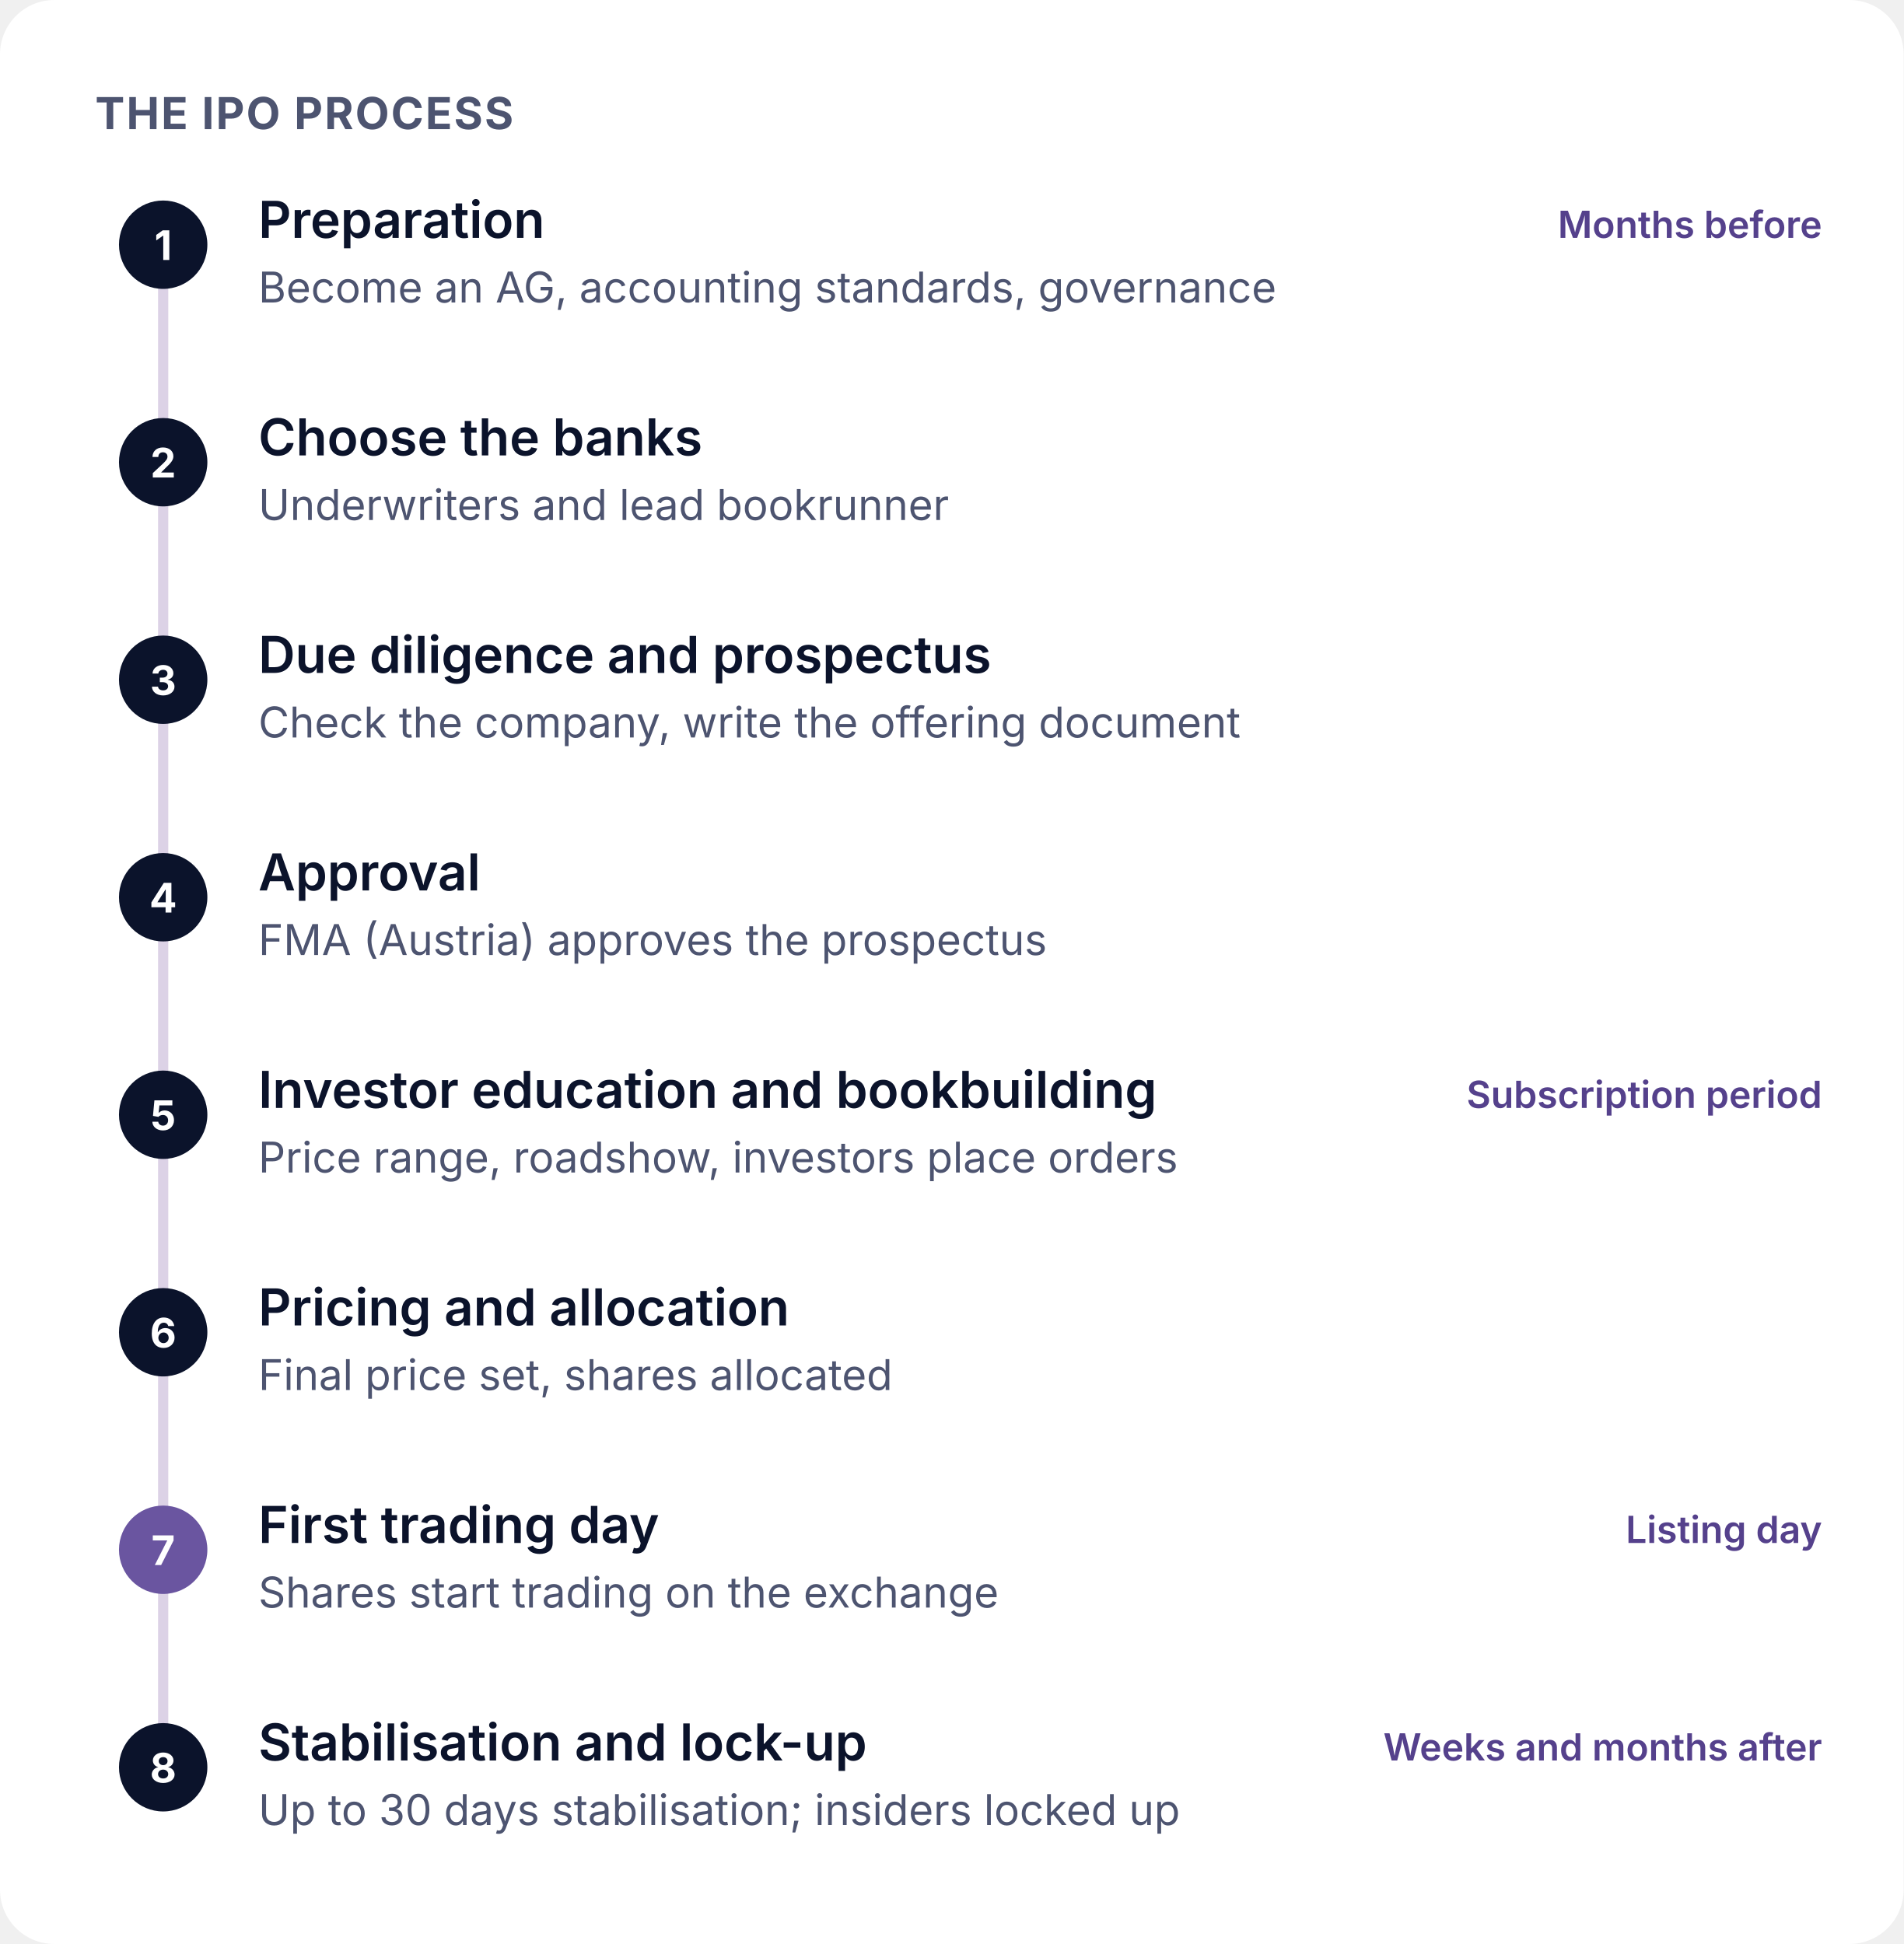
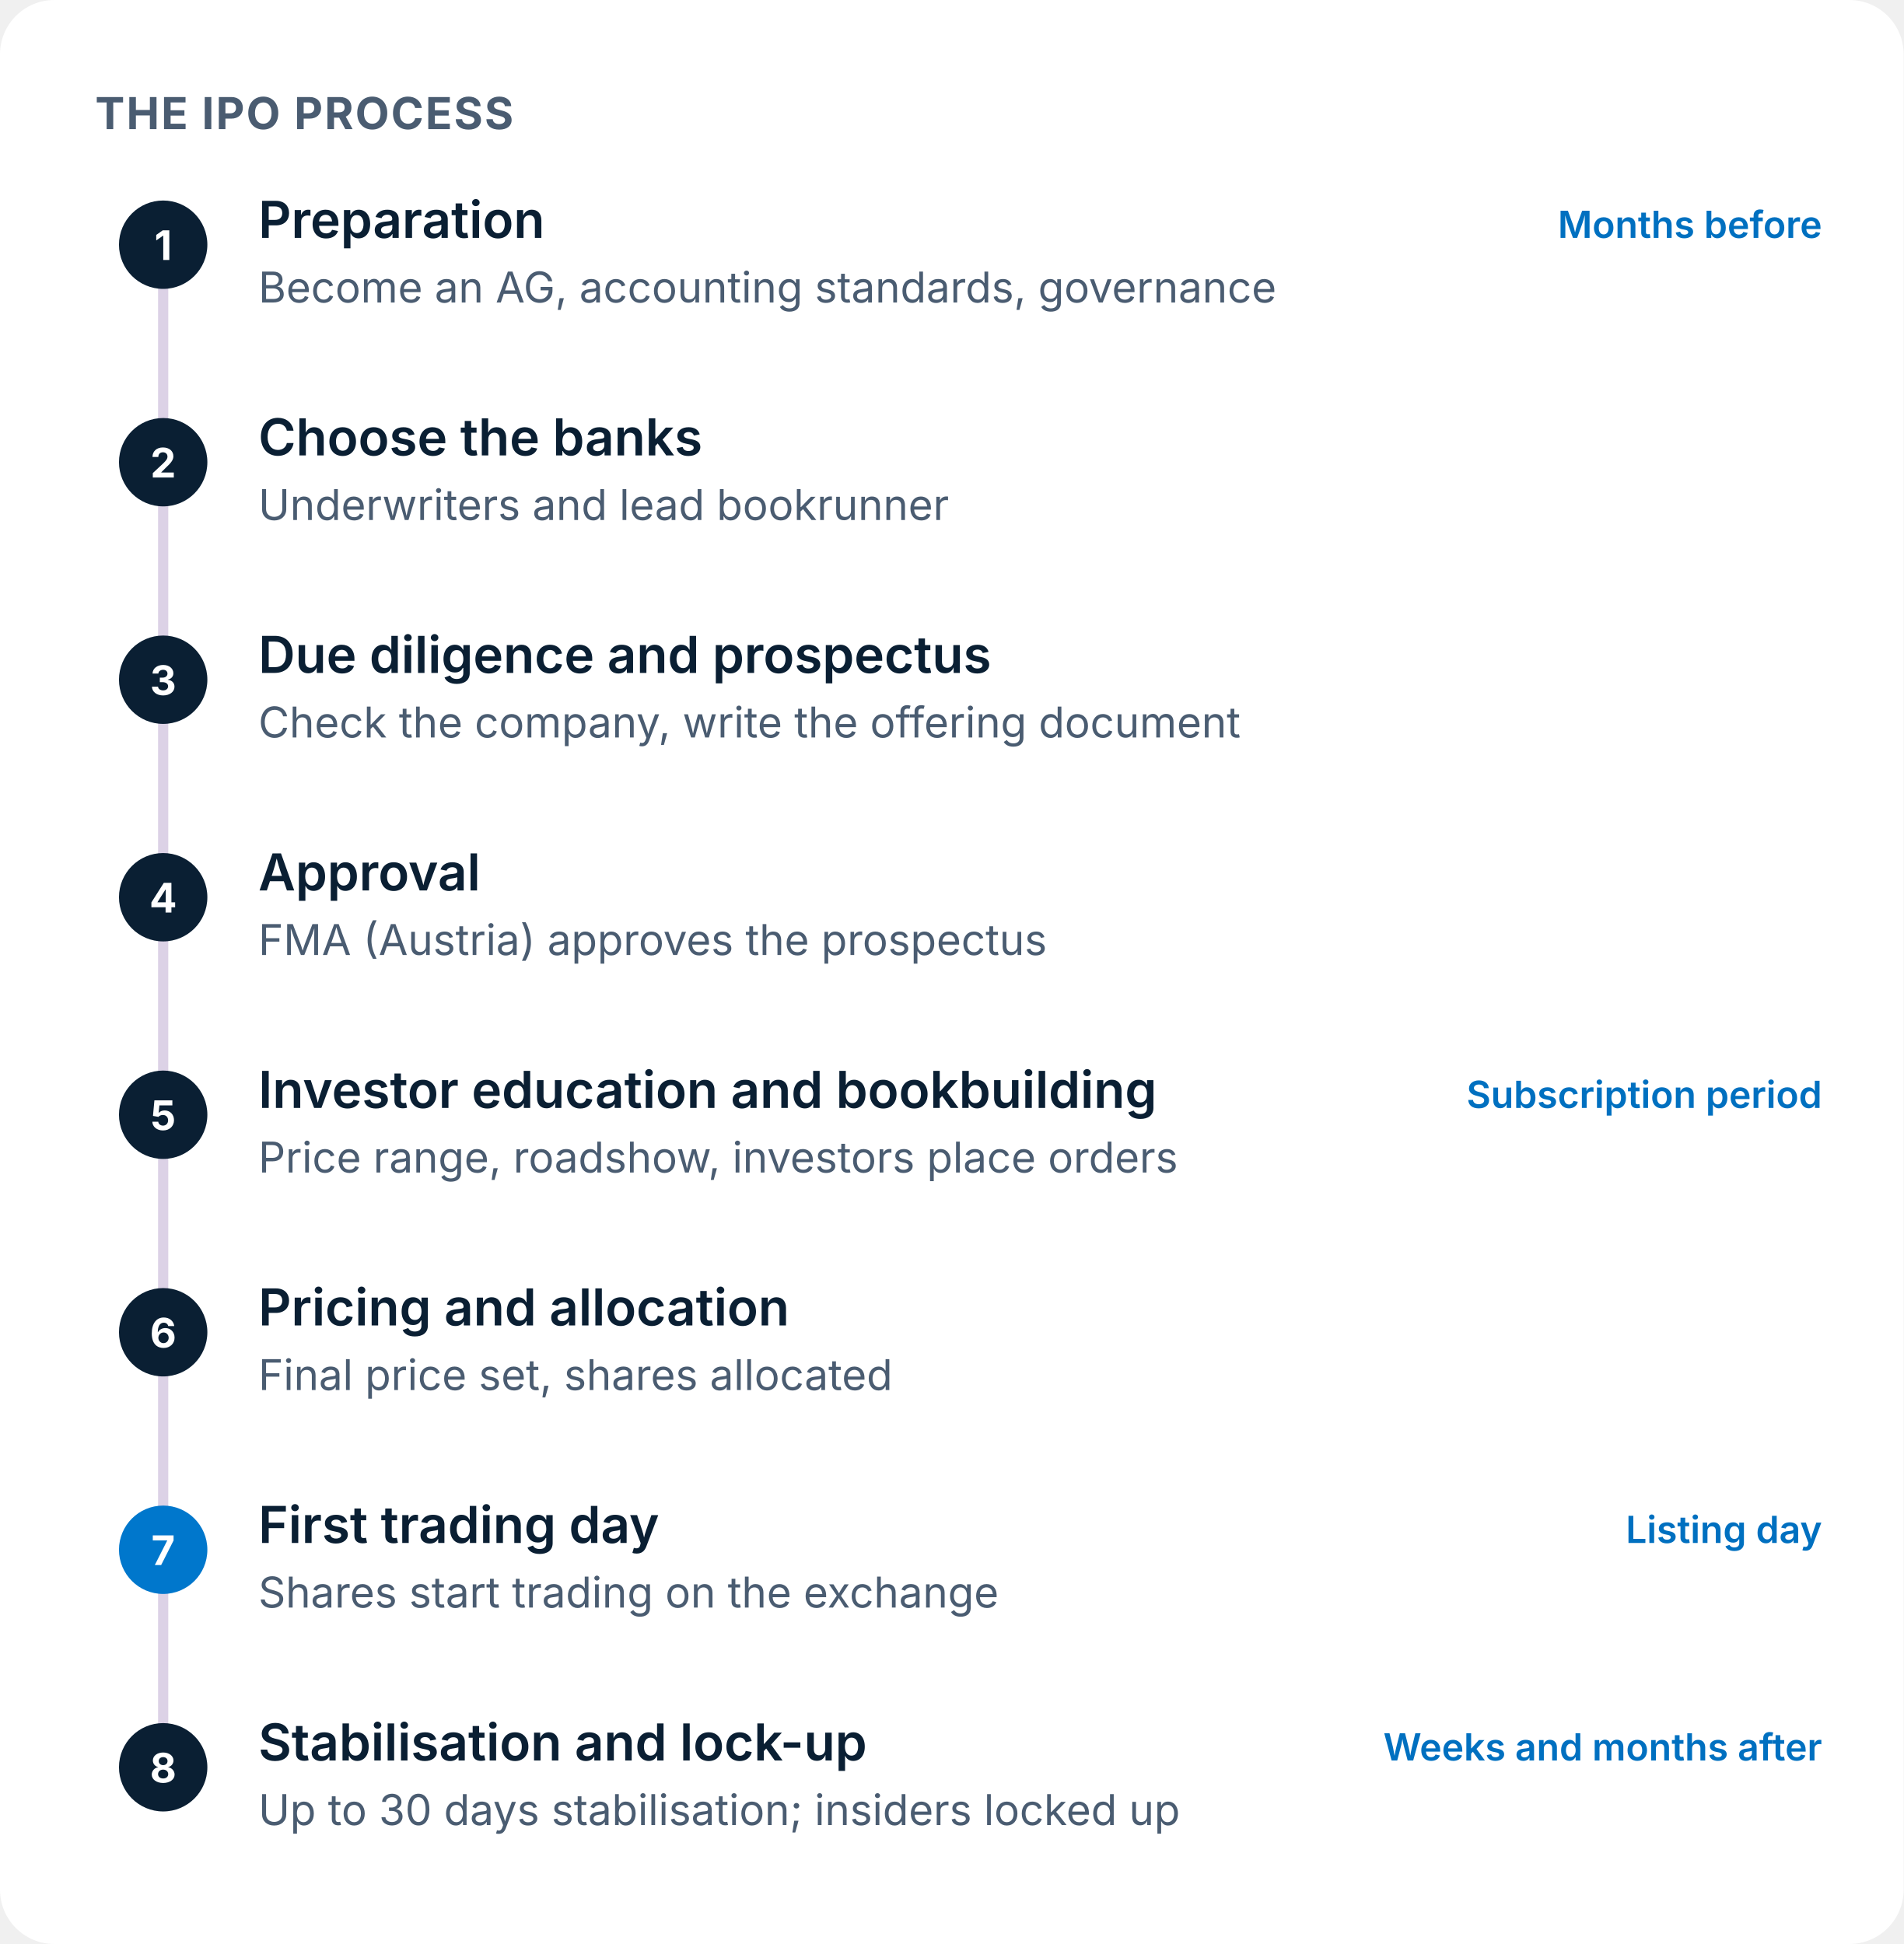
<svg xmlns="http://www.w3.org/2000/svg" viewBox="0 0 560 572" font-family="Inter, system-ui, sans-serif">
  <rect width="560" height="572" rx="16" fill="#ffffff" />
-   <text x="28" y="38" font-size="13" font-weight="700" fill="#4D5470" letter-spacing="0.5">THE IPO PROCESS</text>
+   <text x="28" y="38" font-size="13" font-weight="700" fill="#4a5c71" letter-spacing="0.5">THE IPO PROCESS</text>
  <line x1="48" y1="72" x2="48" y2="520" stroke="#DCD2E6" stroke-width="3" />
-   <circle cx="48" cy="72" r="13" fill="#0B132B" />
+   <circle cx="48" cy="72" r="13" fill="#0a1f33" />
  <text x="48" y="76.5" text-anchor="middle" font-size="12" font-weight="700" fill="#ffffff">1</text>
-   <text x="76" y="70" font-size="15" font-weight="600" fill="#0B132B">Preparation</text>
-   <text x="76" y="89" font-size="12.5" fill="#4D5470">Become an AG, accounting standards, governance</text>
-   <text x="536" y="70" text-anchor="end" font-size="11" font-weight="600" fill="#55418C">Months before</text>
-   <circle cx="48" cy="136" r="13" fill="#0B132B" />
+   <text x="76" y="70" font-size="15" font-weight="600" fill="#0a1f33">Preparation</text>
+   <text x="76" y="89" font-size="12.5" fill="#4a5c71">Become an AG, accounting standards, governance</text>
+   <text x="536" y="70" text-anchor="end" font-size="11" font-weight="600" fill="#0070c0">Months before</text>
+   <circle cx="48" cy="136" r="13" fill="#0a1f33" />
  <text x="48" y="140.5" text-anchor="middle" font-size="12" font-weight="700" fill="#ffffff">2</text>
-   <text x="76" y="134" font-size="15" font-weight="600" fill="#0B132B">Choose the banks</text>
-   <text x="76" y="153" font-size="12.5" fill="#4D5470">Underwriters and lead bookrunner</text>
-   <circle cx="48" cy="200" r="13" fill="#0B132B" />
+   <text x="76" y="134" font-size="15" font-weight="600" fill="#0a1f33">Choose the banks</text>
+   <text x="76" y="153" font-size="12.5" fill="#4a5c71">Underwriters and lead bookrunner</text>
+   <circle cx="48" cy="200" r="13" fill="#0a1f33" />
  <text x="48" y="204.5" text-anchor="middle" font-size="12" font-weight="700" fill="#ffffff">3</text>
-   <text x="76" y="198" font-size="15" font-weight="600" fill="#0B132B">Due diligence and prospectus</text>
-   <text x="76" y="217" font-size="12.5" fill="#4D5470">Check the company, write the offering document</text>
-   <circle cx="48" cy="264" r="13" fill="#0B132B" />
+   <text x="76" y="198" font-size="15" font-weight="600" fill="#0a1f33">Due diligence and prospectus</text>
+   <text x="76" y="217" font-size="12.5" fill="#4a5c71">Check the company, write the offering document</text>
+   <circle cx="48" cy="264" r="13" fill="#0a1f33" />
  <text x="48" y="268.5" text-anchor="middle" font-size="12" font-weight="700" fill="#ffffff">4</text>
-   <text x="76" y="262" font-size="15" font-weight="600" fill="#0B132B">Approval</text>
-   <text x="76" y="281" font-size="12.5" fill="#4D5470">FMA (Austria) approves the prospectus</text>
-   <circle cx="48" cy="328" r="13" fill="#0B132B" />
+   <text x="76" y="262" font-size="15" font-weight="600" fill="#0a1f33">Approval</text>
+   <text x="76" y="281" font-size="12.5" fill="#4a5c71">FMA (Austria) approves the prospectus</text>
+   <circle cx="48" cy="328" r="13" fill="#0a1f33" />
  <text x="48" y="332.5" text-anchor="middle" font-size="12" font-weight="700" fill="#ffffff">5</text>
-   <text x="76" y="326" font-size="15" font-weight="600" fill="#0B132B">Investor education and bookbuilding</text>
-   <text x="76" y="345" font-size="12.5" fill="#4D5470">Price range, roadshow, investors place orders</text>
-   <text x="536" y="326" text-anchor="end" font-size="11" font-weight="600" fill="#55418C">Subscription period</text>
-   <circle cx="48" cy="392" r="13" fill="#0B132B" />
+   <text x="76" y="326" font-size="15" font-weight="600" fill="#0a1f33">Investor education and bookbuilding</text>
+   <text x="76" y="345" font-size="12.5" fill="#4a5c71">Price range, roadshow, investors place orders</text>
+   <text x="536" y="326" text-anchor="end" font-size="11" font-weight="600" fill="#0070c0">Subscription period</text>
+   <circle cx="48" cy="392" r="13" fill="#0a1f33" />
  <text x="48" y="396.5" text-anchor="middle" font-size="12" font-weight="700" fill="#ffffff">6</text>
-   <text x="76" y="390" font-size="15" font-weight="600" fill="#0B132B">Pricing and allocation</text>
-   <text x="76" y="409" font-size="12.5" fill="#4D5470">Final price set, shares allocated</text>
-   <circle cx="48" cy="456" r="13" fill="#6A55A0" />
+   <text x="76" y="390" font-size="15" font-weight="600" fill="#0a1f33">Pricing and allocation</text>
+   <text x="76" y="409" font-size="12.5" fill="#4a5c71">Final price set, shares allocated</text>
+   <circle cx="48" cy="456" r="13" fill="#0077cc" />
  <text x="48" y="460.5" text-anchor="middle" font-size="12" font-weight="700" fill="#ffffff">7</text>
-   <text x="76" y="454" font-size="15" font-weight="600" fill="#0B132B">First trading day</text>
-   <text x="76" y="473" font-size="12.5" fill="#4D5470">Shares start trading on the exchange</text>
-   <text x="536" y="454" text-anchor="end" font-size="11" font-weight="600" fill="#55418C">Listing day</text>
-   <circle cx="48" cy="520" r="13" fill="#0B132B" />
+   <text x="76" y="454" font-size="15" font-weight="600" fill="#0a1f33">First trading day</text>
+   <text x="76" y="473" font-size="12.5" fill="#4a5c71">Shares start trading on the exchange</text>
+   <text x="536" y="454" text-anchor="end" font-size="11" font-weight="600" fill="#0070c0">Listing day</text>
+   <circle cx="48" cy="520" r="13" fill="#0a1f33" />
  <text x="48" y="524.5" text-anchor="middle" font-size="12" font-weight="700" fill="#ffffff">8</text>
-   <text x="76" y="518" font-size="15" font-weight="600" fill="#0B132B">Stabilisation and lock-up</text>
-   <text x="76" y="537" font-size="12.5" fill="#4D5470">Up to 30 days stabilisation; insiders locked up</text>
-   <text x="536" y="518" text-anchor="end" font-size="11" font-weight="600" fill="#55418C">Weeks and months after</text>
+   <text x="76" y="518" font-size="15" font-weight="600" fill="#0a1f33">Stabilisation and lock-up</text>
+   <text x="76" y="537" font-size="12.5" fill="#4a5c71">Up to 30 days stabilisation; insiders locked up</text>
+   <text x="536" y="518" text-anchor="end" font-size="11" font-weight="600" fill="#0070c0">Weeks and months after</text>
</svg>
